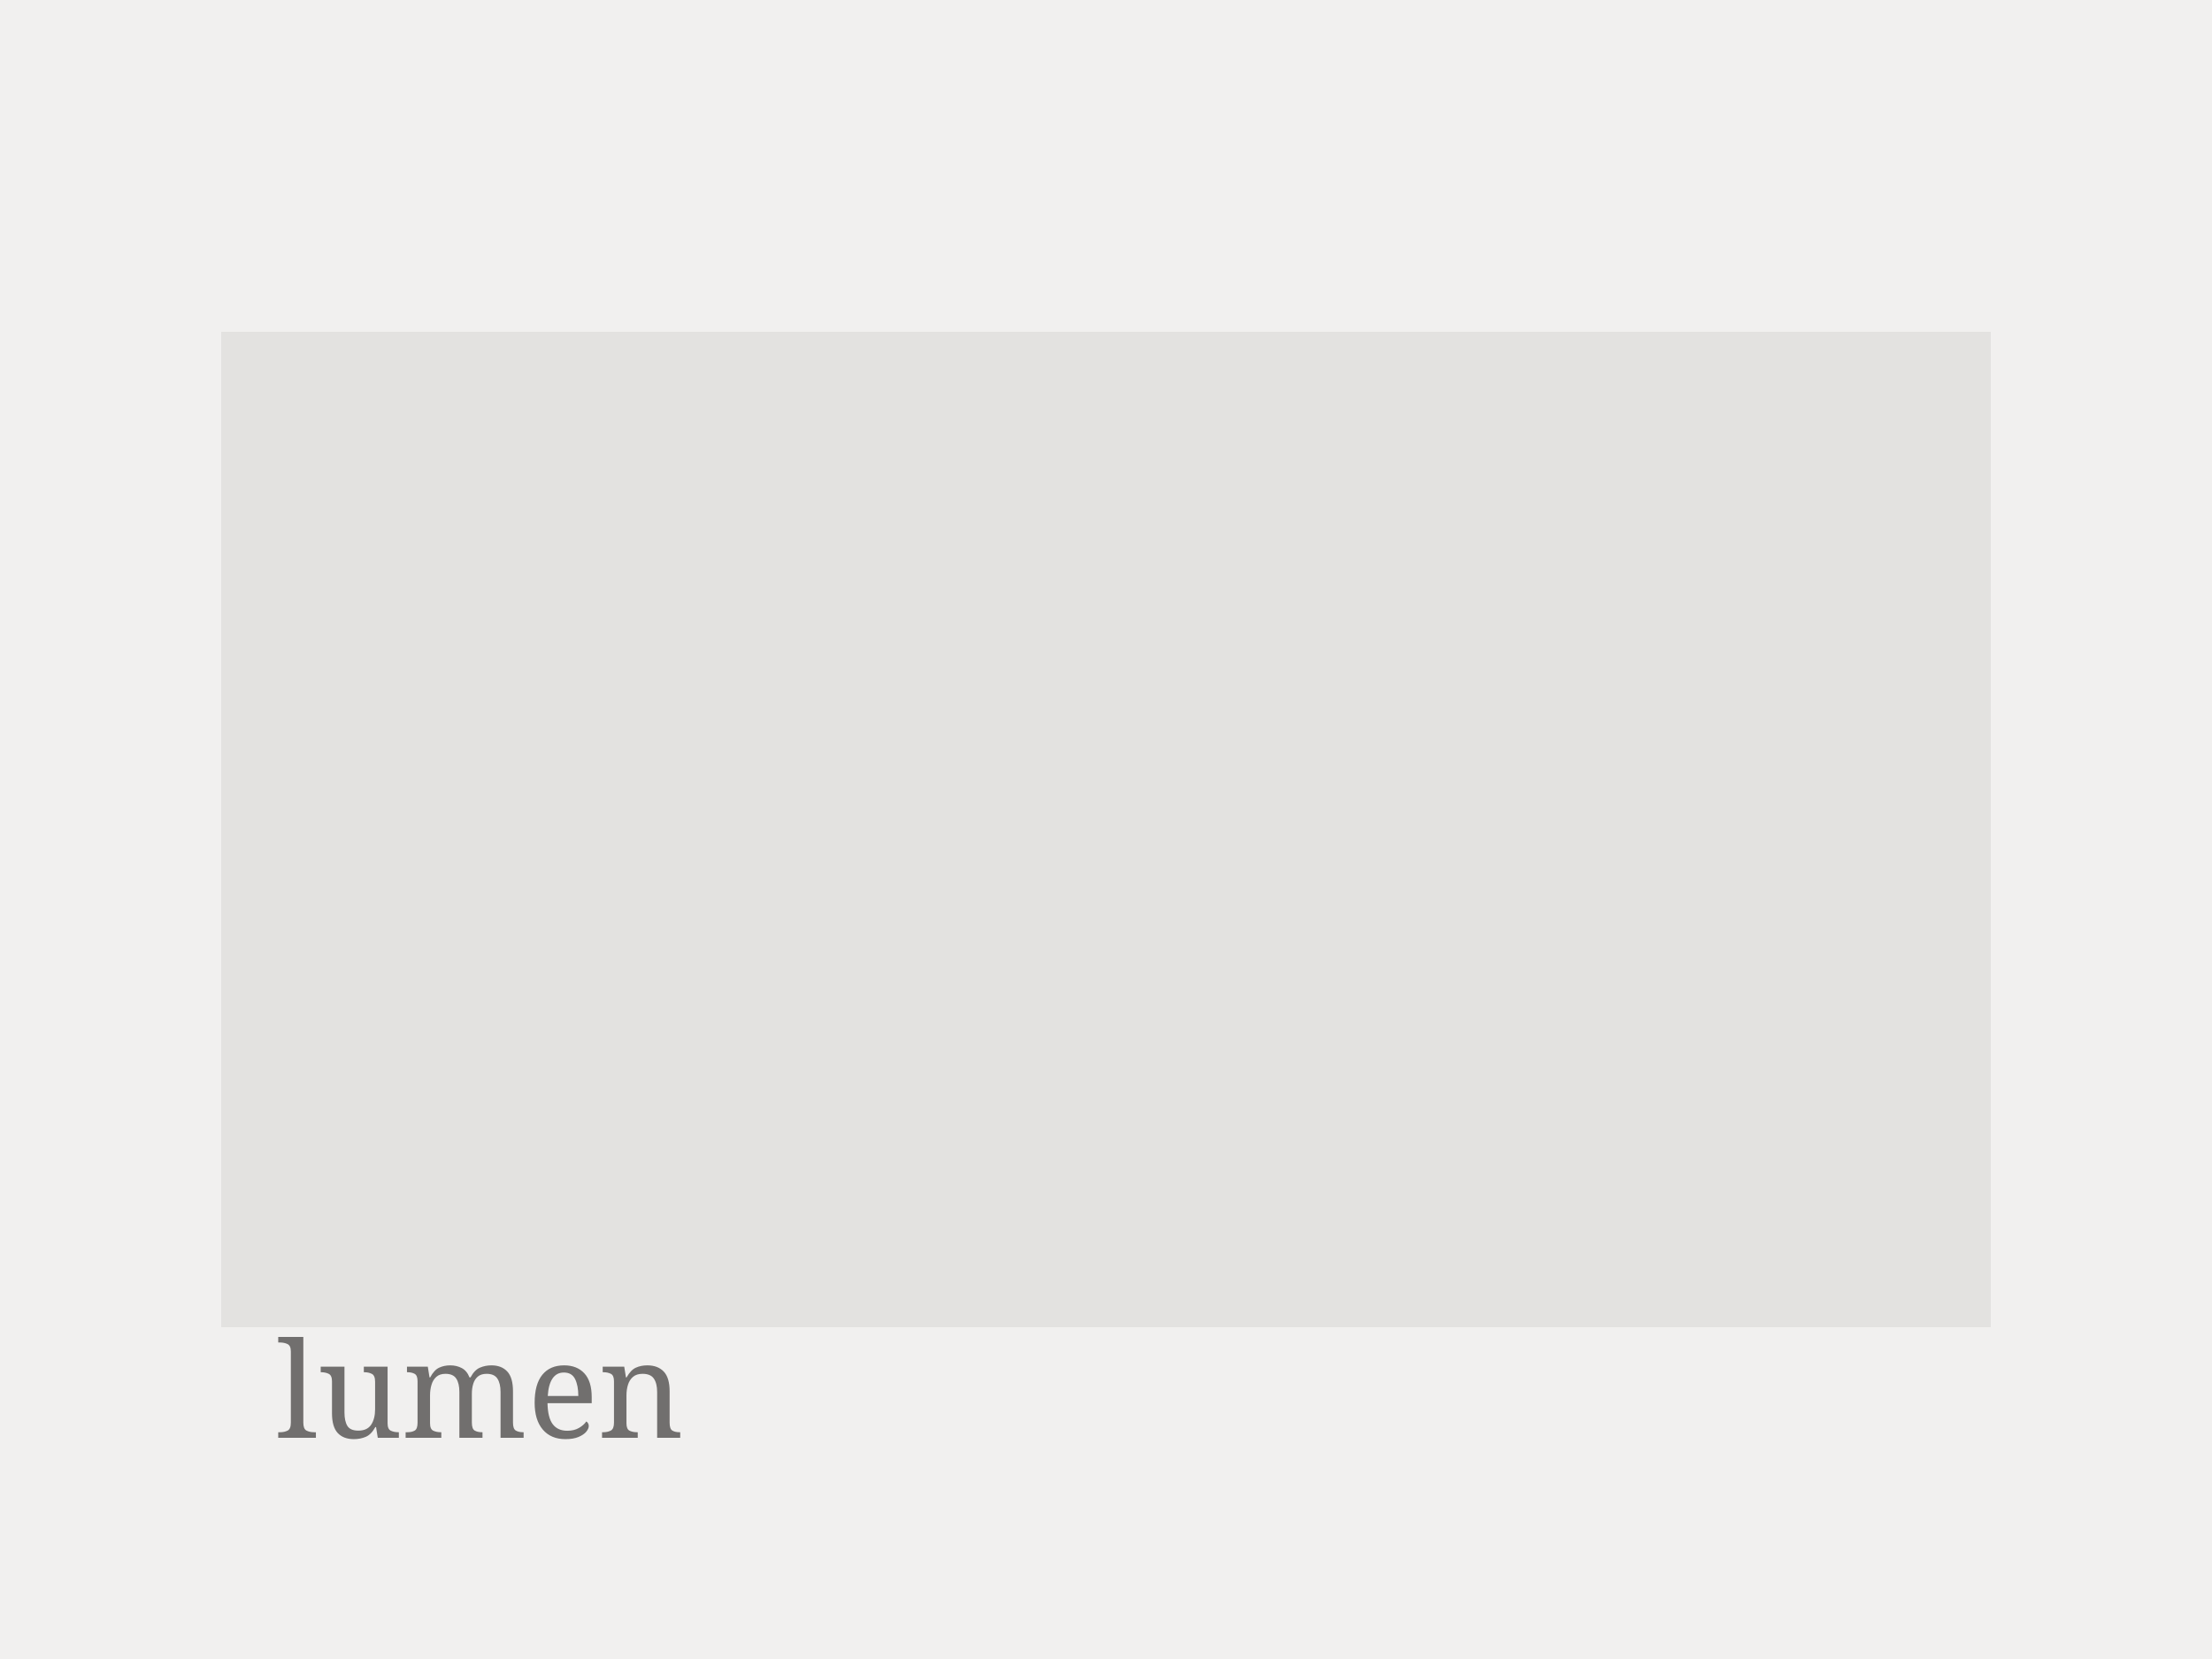
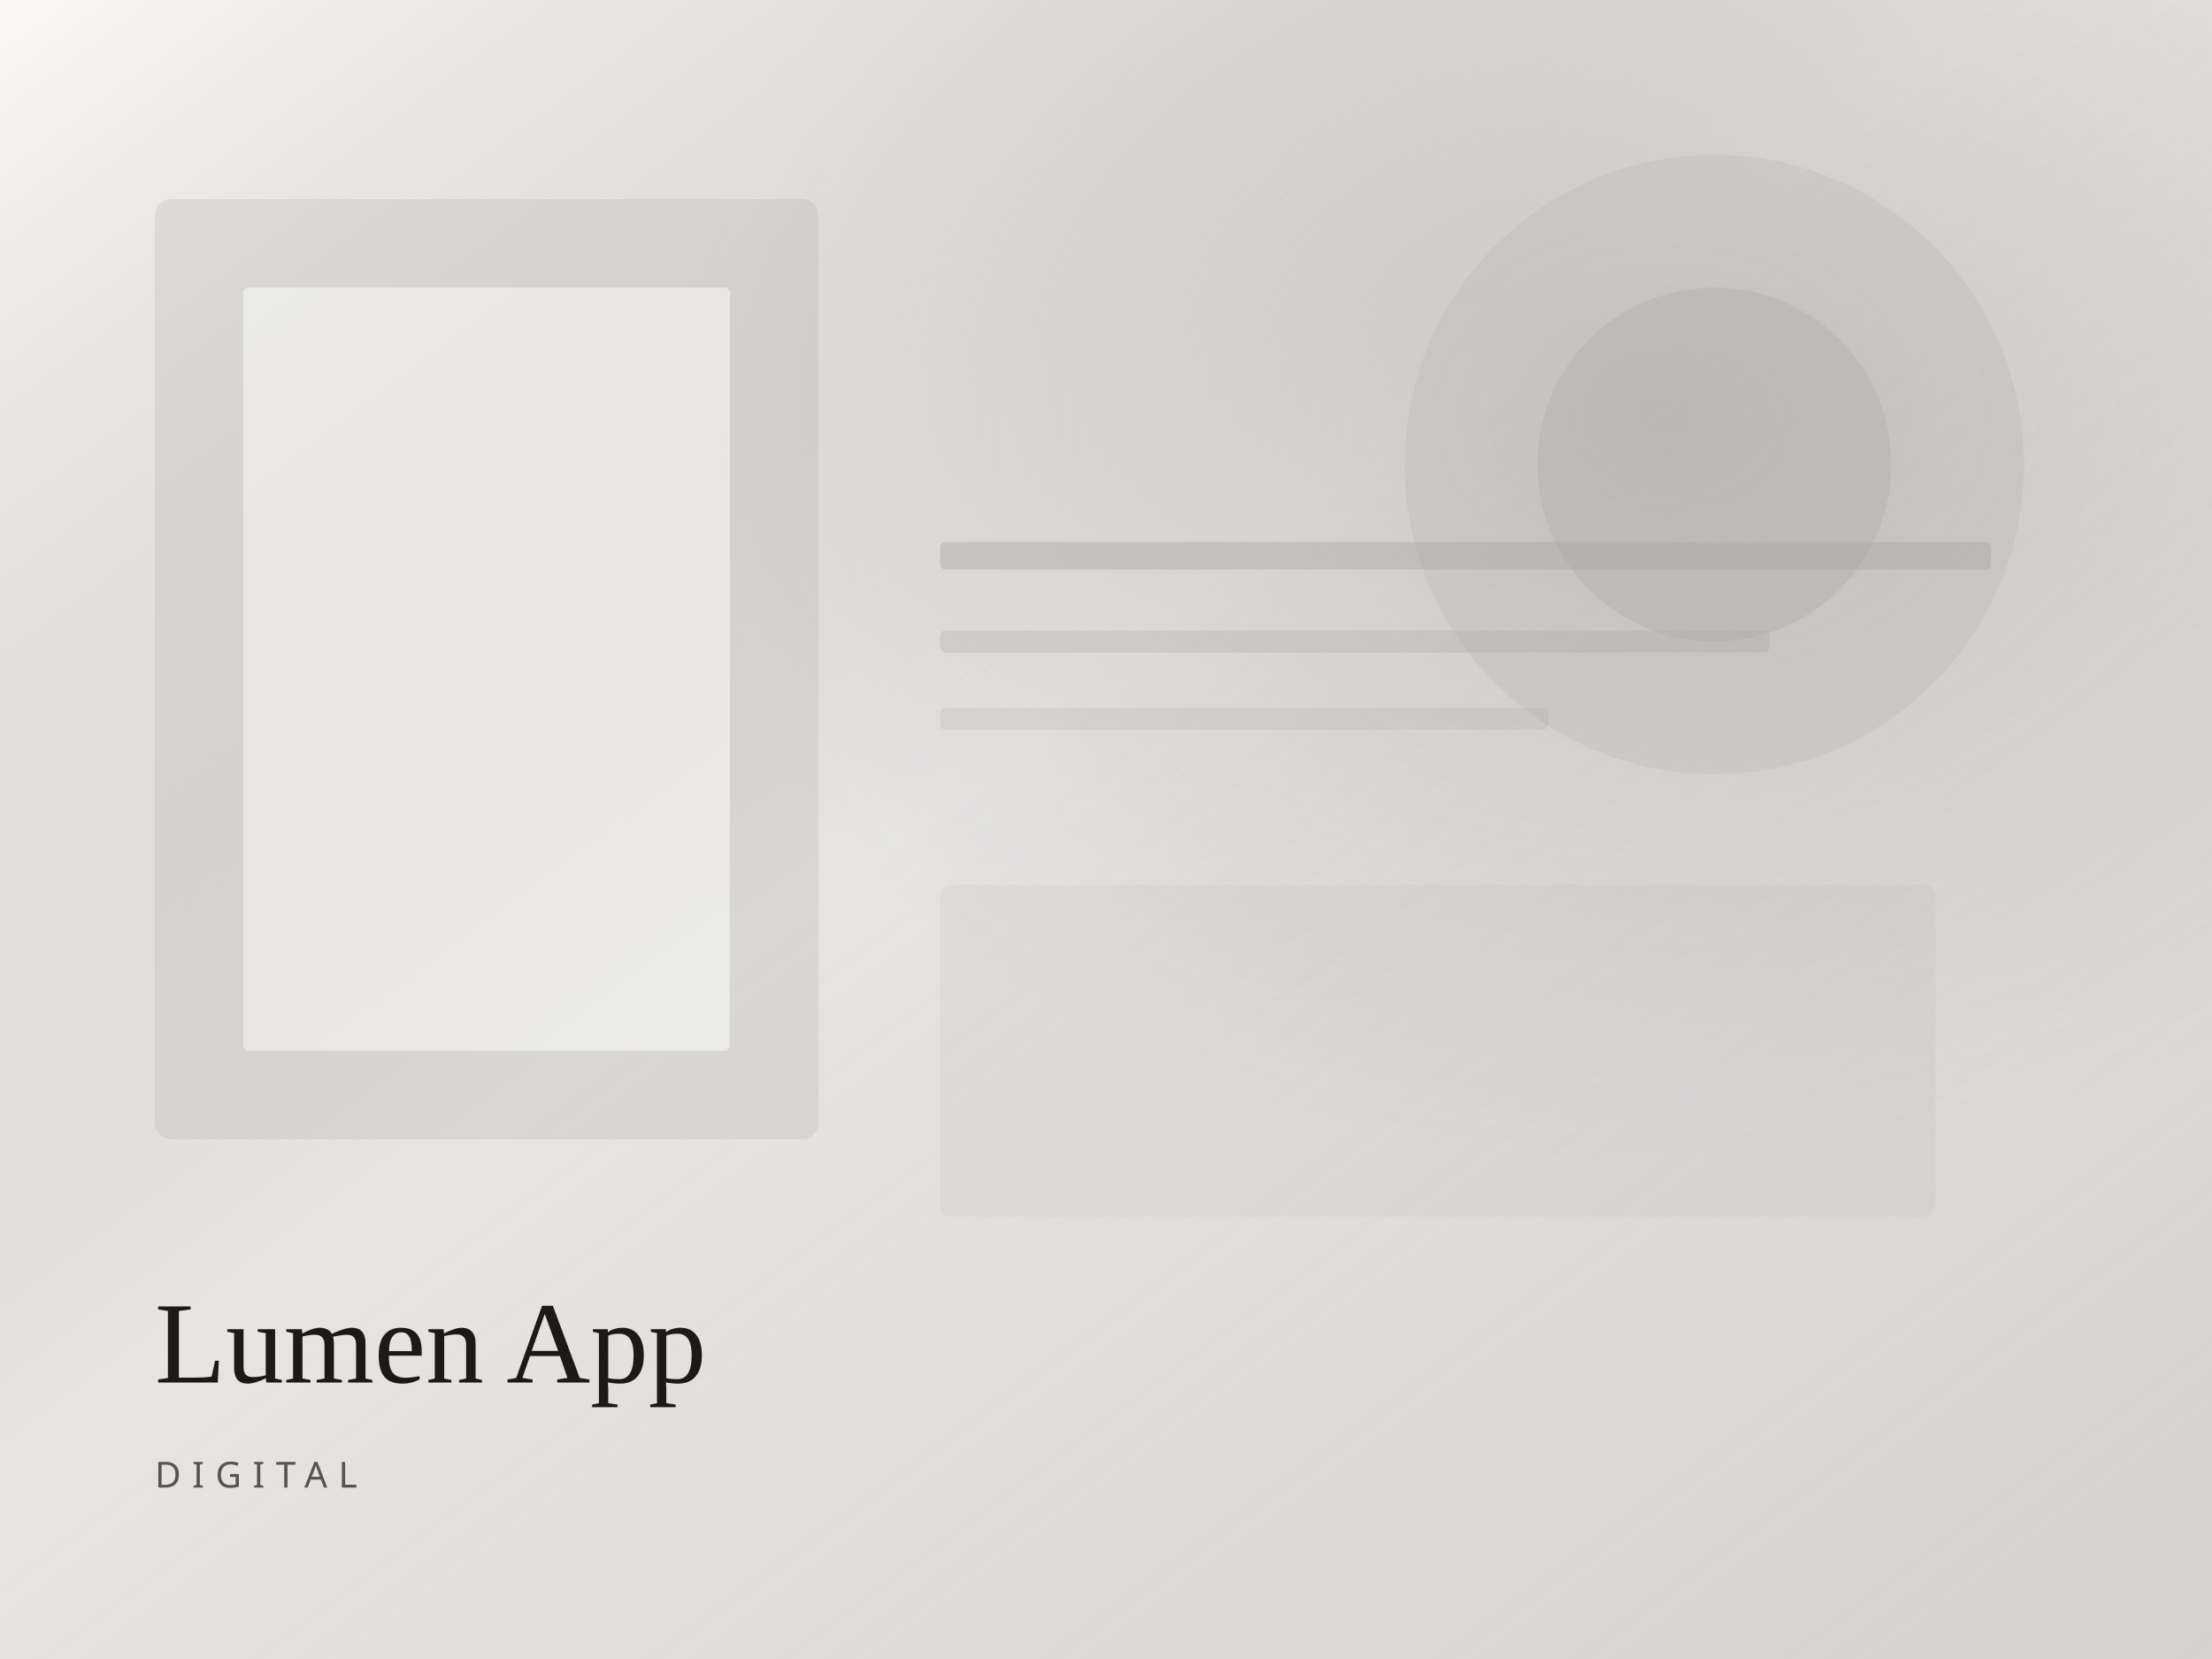
- <svg xmlns="http://www.w3.org/2000/svg" viewBox="0 0 800 600">
-   <rect width="800" height="600" fill="#d6d3d1" opacity="0.35" />
-   <rect x="80" y="120" width="640" height="360" fill="#d6d3d1" opacity="0.5" />
-   <text x="100" y="520" font-family="Georgia,serif" font-size="48" fill="#1c1917" opacity="0.6">lumen</text>
+ <svg xmlns="http://www.w3.org/2000/svg" viewBox="0 0 800 600" role="img" aria-label="Lumen App">
+   <defs>
+     <linearGradient id="bg" x1="0%" y1="0%" x2="100%" y2="100%">
+       <stop offset="0%" stop-color="#faf9f7" />
+       <stop offset="45%" stop-color="#a8a29e" stop-opacity="0.28" />
+       <stop offset="100%" stop-color="#a8a29e" stop-opacity="0.5" />
+     </linearGradient>
+     <radialGradient id="glow" cx="75%" cy="25%" r="45%">
+       <stop offset="0%" stop-color="#a8a29e" stop-opacity="0.45" />
+       <stop offset="100%" stop-color="#a8a29e" stop-opacity="0" />
+     </radialGradient>
+   </defs>
+   <rect width="800" height="600" fill="url(#bg)" />
+   <rect width="800" height="600" fill="url(#glow)" />
+   <rect x="56" y="72" width="240" height="340" rx="6" fill="#a8a29e" opacity="0.22" />
+   <rect x="88" y="104" width="176" height="276" rx="2" fill="#faf9f7" opacity="0.55" />
+   <circle cx="620" cy="168" r="112" fill="#a8a29e" opacity="0.18" />
+   <circle cx="620" cy="168" r="64" fill="#a8a29e" opacity="0.28" />
+   <rect x="340" y="196" width="380" height="10" rx="2" fill="#a8a29e" opacity="0.4" />
+   <rect x="340" y="228" width="300" height="8" rx="2" fill="#a8a29e" opacity="0.28" />
+   <rect x="340" y="256" width="220" height="8" rx="2" fill="#a8a29e" opacity="0.2" />
+   <rect x="340" y="320" width="360" height="120" rx="4" fill="#a8a29e" opacity="0.12" />
+   <text x="56" y="500" font-family="Georgia, 'Times New Roman', serif" font-size="42" fill="#1c1917">Lumen App</text>
+   <text x="56" y="538" font-family="system-ui, sans-serif" font-size="13" fill="#57534e" letter-spacing="4">DIGITAL</text>
</svg>
